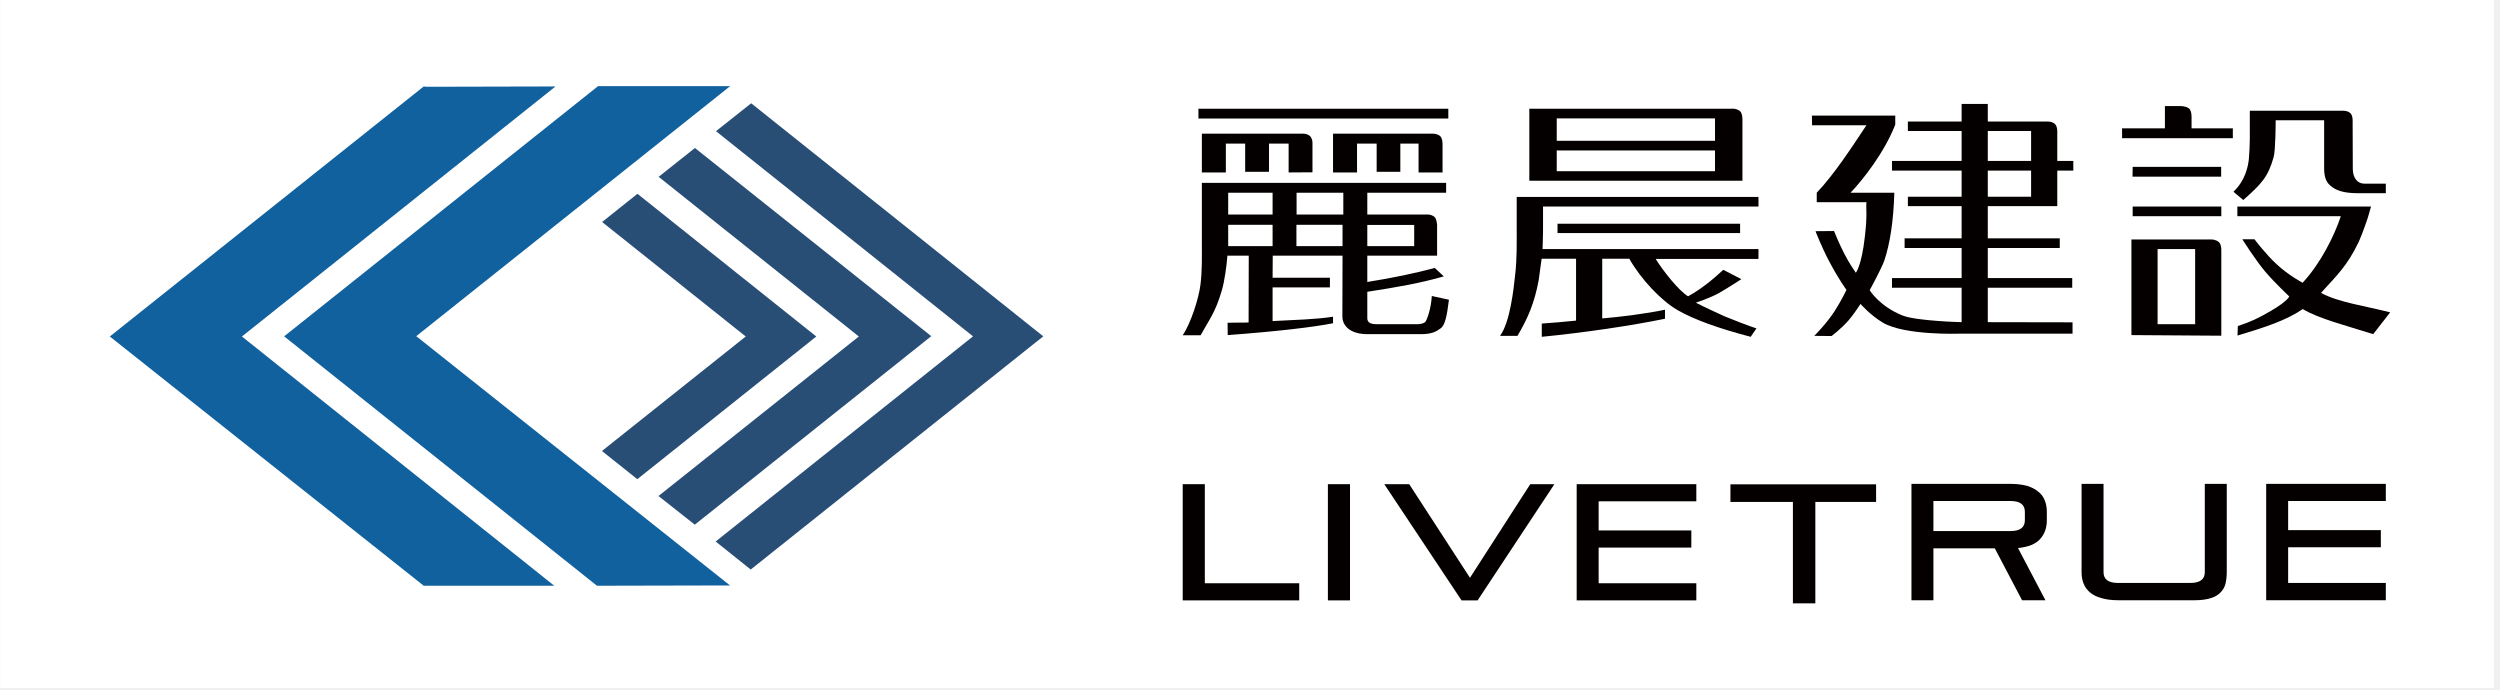
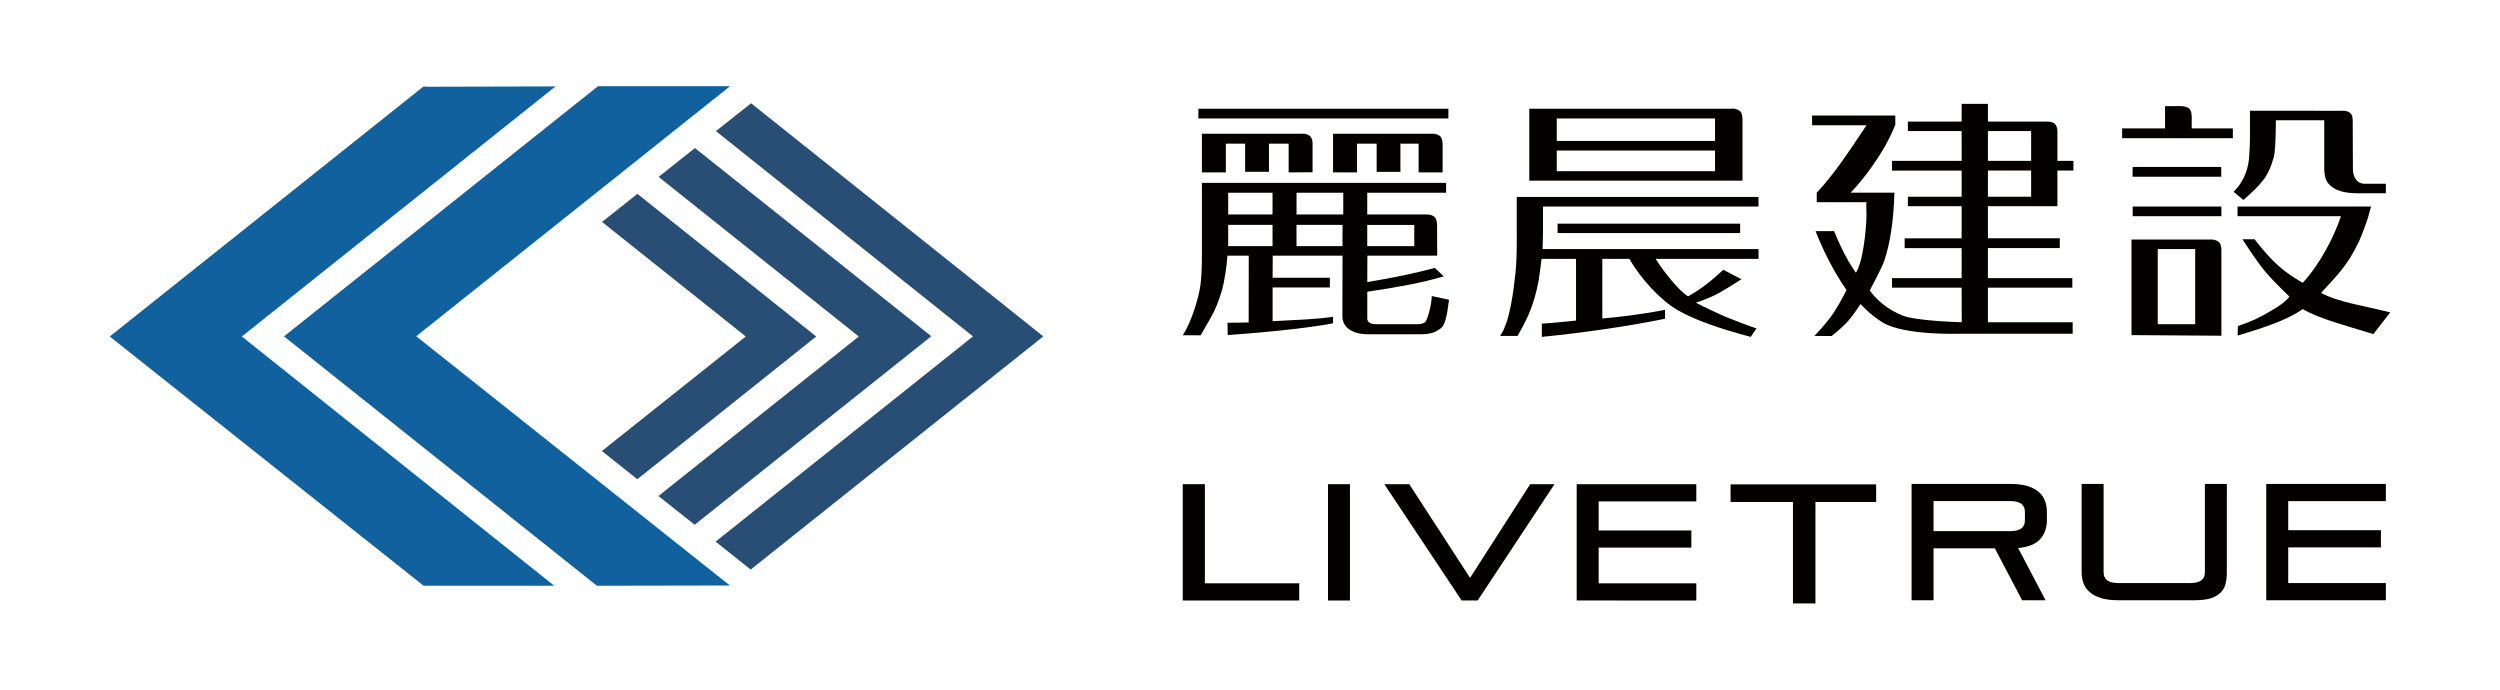
- <svg xmlns="http://www.w3.org/2000/svg" width="232" height="64" viewBox="34.24 3804.12 160.46 44.27" fill="none">
-   <defs>
-     <clipPath id="clip50_2065_114237">
-       <rect width="232" height="64" fill="white" transform="translate(34.24 3804.12) scale(0.69)" />
-     </clipPath>
-   </defs>
-   <g id="éºæ¨å»ºè¨­-13 1" clip-path="url(#clip50_2065_114237)">
-     <path id="Vector_2723" d="M194.7 3804.12H34.24V3848.39H194.7V3804.12Z" fill="white" />
-     <g id="Group_424">
-       <g id="Group_425">
-         <g id="Group_426">
-           <g id="Group_427">
-             <g id="Group_428">
-               <path id="Vector_2724" d="M147.11 3817.38H133.28V3818.84C133.28 3819.26 133.28 3818.9 133.25 3820.11H147.11V3820.74H140.51C140.98 3821.5 141.99 3822.78 142.59 3823.14C143.45 3822.67 144.19 3822.05 144.85 3821.44L146.01 3822.04C146.01 3822.04 145.16 3822.6 144.54 3822.95C143.97 3823.26 143.09 3823.55 143.09 3823.55C143.09 3823.55 143.6 3823.82 144.92 3824.42C146.52 3825.07 146.98 3825.2 146.98 3825.2L146.61 3825.74C144.5 3825.19 142.95 3824.62 141.94 3824.04C140.85 3823.42 139.54 3822.01 138.82 3820.73H137.08V3824.56C138.19 3824.47 139.95 3824.25 141.11 3824V3824.58C138.94 3825.03 135.86 3825.48 133.2 3825.74L133.2 3824.89C133.99 3824.84 134.57 3824.78 135.4 3824.7V3820.73H133.19C133.15 3820.99 133.04 3821.85 133 3822.11C132.72 3823.61 132.31 3824.53 131.64 3825.68L130.52 3825.68C131.16 3824.81 131.39 3822.73 131.5 3821.68C131.61 3820.66 131.59 3819.7 131.59 3818.84V3816.76H147.11V3817.38ZM145.36 3811.1C145.36 3811.1 145.66 3811.05 145.92 3811.25C146.09 3811.39 146.08 3811.81 146.08 3811.81V3815.72H132.4V3811.1H145.36V3811.1ZM144.32 3811.72H134.16V3813.16H144.32V3811.72ZM144.32 3813.78H134.16V3815.11H144.32V3813.78ZM145.93 3819.08H134.21V3818.48H145.93V3819.08Z" fill="#040000" />
-             </g>
-             <g id="Group_429">
-               <path id="Vector_2725" d="M160.15 3811.92V3810.79H161.83V3811.92H165.65C165.65 3811.92 165.97 3811.91 166.14 3812.08C166.31 3812.25 166.29 3812.58 166.29 3812.58V3814.45H167.32V3815.07H166.29V3817.35H161.83V3819.42H166.45V3820.04H161.83V3821.97H167.25V3822.59H161.83V3824.8L167.27 3824.81L167.27 3825.54H159.99C159.99 3825.54 156.51 3825.66 155.11 3824.84C154.29 3824.36 153.66 3823.63 153.66 3823.63C153.66 3823.63 153.2 3824.34 152.88 3824.7C152.38 3825.26 151.8 3825.69 151.8 3825.69L150.69 3825.68C150.69 3825.68 151.44 3824.94 151.98 3824.12C152.4 3823.47 152.76 3822.73 152.76 3822.73C152.76 3822.73 152.31 3822.14 151.65 3820.9C151.14 3819.93 150.77 3818.96 150.77 3818.96L151.96 3818.95C151.96 3818.95 152.27 3819.73 152.61 3820.39C152.94 3821.04 153.36 3821.63 153.36 3821.63C153.36 3821.63 153.73 3821.19 153.94 3819.3C154.11 3817.82 154 3817.6 154.04 3817.1H150.85V3816.49C151.97 3815.32 153.11 3813.56 154.04 3812.16H150.55L150.54 3811.54H155.89V3812.12C155.21 3813.87 153.86 3815.61 153.02 3816.49H155.83C155.78 3818.31 155.55 3819.77 155.18 3820.87C154.99 3821.39 154.25 3822.75 154.25 3822.75C154.25 3822.75 154.86 3823.77 156.35 3824.37C157.25 3824.73 160.15 3824.8 160.15 3824.8L160.15 3822.59H155.68V3821.97H160.15V3820.04H156.49V3819.42H160.15V3817.35H156.7V3816.75H160.15V3815.07H155.68V3814.45H160.15V3812.53H156.7V3811.92H160.15ZM161.83 3814.45H164.61V3812.53H161.83V3814.45ZM161.83 3816.75H164.61V3815.07H161.83V3816.75Z" fill="#040000" />
-             </g>
-             <g id="Group_430">
-               <path id="Vector_2726" d="M174.91 3811.76V3812.36H177.56V3812.99H170.45V3812.36H173.2V3810.93L174.08 3810.93C174.08 3810.93 174.49 3810.9 174.73 3811.07C174.95 3811.22 174.91 3811.76 174.91 3811.76ZM176.82 3820.14V3825.67L171.05 3825.63V3819.49H176.19C176.19 3819.49 176.47 3819.49 176.66 3819.66C176.82 3819.79 176.82 3820.14 176.82 3820.14ZM176.81 3814.83L176.81 3815.46H171.12L171.13 3814.83H176.81ZM176.82 3818H171.13V3817.38H176.82V3818ZM175.14 3820.11H172.73V3824.93H175.14V3820.11ZM185.25 3811.94L185.26 3814.96C185.26 3815.51 185.54 3815.91 186 3815.91H187.38V3816.52H185.54C184.82 3816.52 184.28 3816.39 183.94 3816.13C183.59 3815.89 183.42 3815.56 183.42 3814.93V3811.84H180.31C180.31 3811.84 180.31 3813.73 180.18 3814.2C179.82 3815.49 179.4 3815.92 178.23 3816.96L177.6 3816.43C178.37 3815.69 178.54 3814.8 178.59 3814.31C178.67 3813.3 178.65 3812.91 178.65 3811.23L184.54 3811.23C184.54 3811.23 184.89 3811.19 185.1 3811.38C185.28 3811.54 185.25 3811.94 185.25 3811.94ZM185.49 3817.38H186.43L186.22 3818.11C186.22 3818.11 185.88 3819.13 185.64 3819.65C184.89 3821.2 184.28 3821.75 183.22 3822.92C184.27 3823.51 186.05 3823.76 187.66 3824.17L186.57 3825.57C184.81 3825.01 183.08 3824.58 182.05 3823.96C181 3824.68 179.63 3825.13 177.86 3825.66L177.88 3825.05C178.71 3824.78 179.21 3824.54 180.03 3824.06C181.1 3823.43 181.18 3823.15 181.18 3823.15C181.18 3823.15 180.21 3822.23 179.65 3821.57C179.02 3820.83 178.17 3819.48 178.17 3819.48H178.95C178.95 3819.48 179.67 3820.44 180.37 3821.08C181.15 3821.81 182.04 3822.27 182.04 3822.27C183.21 3821.01 184.09 3819.22 184.49 3818H177.85V3817.38H185.49Z" fill="#040000" />
-             </g>
-             <g id="Group_431">
-               <path id="Vector_2727" d="M127.2 3811.1H111.16V3811.73H127.2V3811.1ZM126.67 3812.85C126.45 3812.67 126.11 3812.7 126.11 3812.7H119.8V3815.19H121.34V3813.34H122.6V3815.15H124.12V3813.34H125.29V3815.19H126.83V3813.38C126.83 3813.38 126.84 3813 126.67 3812.85ZM125.81 3817.89H122V3816.49H127.06V3815.86H111.38V3819.85C111.38 3820.6 111.4 3821.51 111.29 3822.39C111.19 3823.24 110.68 3824.86 110.15 3825.64L111.3 3825.64C111.86 3824.62 112.24 3824.2 112.66 3822.77C112.83 3822.2 112.98 3821.13 113.02 3820.53H114.39L114.38 3824.82C113.93 3824.84 113.5 3824.82 113.03 3824.84L113.04 3825.63C116.17 3825.4 118.54 3825.12 119.8 3824.87V3824.45C118.65 3824.63 117.36 3824.65 115.92 3824.73V3822.57H119.6V3821.95H115.92L115.93 3820.53H120.41L120.4 3824.41C120.4 3824.76 120.53 3825.03 120.83 3825.26C121.11 3825.46 121.51 3825.57 122 3825.57H125.44C126.12 3825.57 126.42 3825.41 126.69 3825.21C126.99 3825.02 127.11 3824.41 127.24 3823.36L126.14 3823.12C126.1 3823.92 125.82 3824.7 125.71 3824.8C125.59 3824.88 125.44 3824.93 125.22 3824.93H122.59C122.18 3824.93 122 3824.8 122 3824.55V3822.85C123.95 3822.55 125.43 3822.29 126.91 3821.86L126.33 3821.32C125.14 3821.64 123.7 3821.95 122 3822.22L122 3820.53H126.48L126.48 3818.49M122 3818.56H125.01V3819.92H122V3818.56ZM115.92 3819.92H113.07V3818.55H115.92V3819.92ZM115.92 3817.89H113.07V3816.49H115.92V3817.89ZM120.41 3819.92H117.45V3818.55H120.41V3819.92ZM120.46 3817.89H117.46V3816.49H120.46V3817.89ZM126.47 3818.49C126.47 3818.49 126.45 3818.16 126.31 3818.04C126.08 3817.86 125.81 3817.89 125.81 3817.89M118.48 3815.18V3813.36C118.48 3813.36 118.51 3813.05 118.32 3812.85C118.11 3812.68 117.84 3812.7 117.84 3812.7H111.38V3815.19H112.92V3813.34H114.16V3815.15H115.69V3813.34H116.95V3815.19L118.48 3815.18Z" fill="#040000" />
+ <svg xmlns="http://www.w3.org/2000/svg" width="232" height="64" viewBox="0 0 232 64" fill="none">
+   <rect width="232" height="64" fill="#515151" />
+   <g id="pc">
+     <path d="M-4491.5 -23758C-4491.5 -23759.1 -4490.6 -23760 -4489.5 -23760H50716.5C50717.6 -23760 50718.5 -23759.1 50718.5 -23758V12012C50718.5 12013.1 50717.6 12014 50716.5 12014H-4489.5C-4490.6 12014 -4491.5 12013.1 -4491.5 12012V-23758Z" fill="#888888" />
+     <path d="M-4489.5 -23760V-23759H50716.5V-23760V-23761H-4489.5V-23760ZM50718.5 -23758H50717.5V12012H50718.5H50719.5V-23758H50718.5ZM50716.5 12014V12013H-4489.5V12014V12015H50716.5V12014ZM-4491.5 12012H-4490.5V-23758H-4491.5H-4492.5V12012H-4491.5ZM-4489.5 12014V12013C-4490.05 12013 -4490.5 12012.6 -4490.5 12012H-4491.5H-4492.5C-4492.5 12013.7 -4491.16 12015 -4489.5 12015V12014ZM50718.5 12012H50717.5C50717.5 12012.6 50717.1 12013 50716.5 12013V12014V12015C50718.2 12015 50719.5 12013.7 50719.5 12012H50718.5ZM50716.5 -23760V-23759C50717.1 -23759 50717.5 -23758.6 50717.5 -23758H50718.5H50719.5C50719.5 -23759.7 50718.2 -23761 50716.5 -23761V-23760ZM-4489.5 -23760V-23761C-4491.16 -23761 -4492.5 -23759.7 -4492.5 -23758H-4491.5H-4490.5C-4490.5 -23758.6 -4490.05 -23759 -4489.5 -23759V-23760Z" fill="black" fill-opacity="0.1" />
+     <g id="ç¥ç¦è©&amp;LOGO">
+       <path d="M-3626.5 -8113C-3626.5 -8114.1 -3625.6 -8115 -3624.5 -8115H1969.5C1970.6 -8115 1971.5 -8114.1 1971.5 -8113V3173C1971.5 3174.1 1970.6 3175 1969.5 3175H-3624.5C-3625.6 3175 -3626.5 3174.1 -3626.5 3173V-8113Z" fill="#6E6E6E" />
+       <path d="M-3624.5 -8115V-8114H1969.5V-8115V-8116H-3624.5V-8115ZM1971.5 -8113H1970.5V3173H1971.5H1972.5V-8113H1971.5ZM1969.5 3175V3174H-3624.5V3175V3176H1969.5V3175ZM-3626.5 3173H-3625.5V-8113H-3626.5H-3627.5V3173H-3626.5ZM-3624.5 3175V3174C-3625.05 3174 -3625.5 3173.55 -3625.5 3173H-3626.5H-3627.5C-3627.5 3174.66 -3626.16 3176 -3624.5 3176V3175ZM1971.5 3173H1970.5C1970.5 3173.55 1970.05 3174 1969.5 3174V3175V3176C1971.16 3176 1972.5 3174.66 1972.5 3173H1971.5ZM1969.5 -8115V-8114C1970.05 -8114 1970.5 -8113.55 1970.5 -8113H1971.5H1972.5C1972.5 -8114.66 1971.16 -8116 1969.5 -8116V-8115ZM-3624.5 -8115V-8116C-3626.16 -8116 -3627.5 -8114.66 -3627.5 -8113H-3626.5H-3625.5C-3625.5 -8113.55 -3625.05 -8114 -3624.5 -8114V-8115Z" fill="white" fill-opacity="0.1" />
+       <g id="pcç¥ç¦è©0824">
+         <g id="å¡è­°å¤¥ä¼´_03_3">
+           <mask id="path-5-inside-1_2065_114237" fill="white">
+             <path d="M-49.5 -17H1006.5V81H-49.5V-17Z" />
+           </mask>
+           <path d="M-49.5 -17H1006.5V81H-49.5V-17Z" fill="white" />
+           <path d="M1006.5 81V80H-49.5V81V82H1006.5V81Z" fill="#D9D9D9" mask="url(#path-5-inside-1_2065_114237)" />
+           <g id="éºæ¨å»ºè¨­-13 1" clip-path="url(#clip0_2065_114237)">
+             <path id="Vector" d="M232 0H0V64H232V0Z" fill="white" />
+             <g id="Group">
+               <g id="Group_2">
+                 <g id="Group_3">
+                   <g id="Group_4">
+                     <g id="Group_5">
+                       <path id="Vector_2" d="M163.187 19.169H143.192V21.284C143.192 21.895 143.192 21.369 143.152 23.116H163.193V24.023H153.644C154.332 25.134 155.787 26.983 156.651 27.503C157.896 26.819 158.97 25.927 159.919 25.037L161.607 25.912C161.607 25.912 160.374 26.715 159.47 27.218C158.646 27.678 157.379 28.093 157.379 28.093C157.379 28.093 158.118 28.488 160.022 29.355C162.335 30.282 163.003 30.477 163.003 30.477L162.466 31.262C159.425 30.462 157.18 29.642 155.714 28.796C154.14 27.904 152.241 25.86 151.212 24.021H148.694V29.555C150.294 29.424 152.834 29.102 154.517 28.747V29.578C151.374 30.233 146.929 30.887 143.084 31.262L143.078 30.035C144.215 29.963 145.062 29.866 146.255 29.75V24.021H143.061C143.007 24.396 142.856 25.639 142.788 26.017C142.384 28.18 141.799 29.509 140.824 31.177L139.207 31.174C140.131 29.907 140.463 26.904 140.628 25.389C140.787 23.913 140.753 22.529 140.753 21.282V18.276H163.187V19.169ZM160.657 10.086C160.657 10.086 161.103 10.012 161.467 10.306C161.72 10.508 161.703 11.121 161.703 11.121V16.768H141.918V10.088H160.657V10.086ZM159.154 10.991H144.467V13.076H159.154V10.991ZM159.154 13.969H144.467V15.889H159.154V13.969ZM161.487 21.631H144.544V20.756H161.487V21.631Z" fill="#040000" />
+                     </g>
+                     <g id="Group_6">
+                       <path id="Vector_3" d="M182.041 11.284V9.641H184.479V11.284H189.989C189.989 11.284 190.467 11.27 190.699 11.503C190.949 11.756 190.929 12.236 190.929 12.236V14.93H192.415V15.828H190.929V19.133H184.478V22.114H191.148V23.023H184.478V25.811H192.313V26.697H184.478V29.906L192.342 29.909L192.345 30.972H181.813C181.813 30.972 176.78 31.143 174.762 29.955C173.568 29.256 172.659 28.213 172.659 28.213C172.659 28.213 172.002 29.231 171.534 29.759C170.806 30.563 169.971 31.18 169.971 31.18L168.365 31.177C168.365 31.177 169.459 30.097 170.238 28.909C170.84 27.98 171.36 26.905 171.36 26.905C171.36 26.905 170.703 26.058 169.76 24.257C169.021 22.856 168.484 21.449 168.484 21.449L170.204 21.446C170.204 21.446 170.653 22.563 171.145 23.518C171.625 24.459 172.222 25.311 172.222 25.311C172.222 25.311 172.762 24.683 173.069 21.949C173.311 19.803 173.149 19.496 173.205 18.766H168.593V17.88C170.221 16.186 171.861 13.643 173.211 11.625H168.164L168.158 10.721H175.885V11.568C174.908 14.095 172.955 16.615 171.739 17.88H175.803C175.726 20.512 175.396 22.629 174.854 24.223C174.581 24.976 173.518 26.94 173.518 26.94C173.518 26.94 174.402 28.409 176.553 29.279C177.849 29.802 182.049 29.904 182.049 29.904L182.041 26.698H175.581V25.812H182.041V23.024H176.752V22.115H182.041V19.134H177.051V18.256H182.041V15.829H175.581V14.93H182.041V12.165H177.051V11.284H182.041ZM184.479 14.93H188.489V12.165H184.479V14.93ZM184.479 18.255H188.489V15.828H184.479V18.255Z" fill="#040000" />
+                     </g>
+                     <g id="Group_7">
+                       <path id="Vector_4" d="M203.39 11.041V11.916H207.209V12.825H196.933V11.916H200.917V9.85L202.182 9.847C202.182 9.847 202.776 9.807 203.123 10.043C203.447 10.265 203.39 11.041 203.39 11.041ZM206.146 23.164V31.155L197.802 31.098V22.226H205.231C205.231 22.226 205.64 22.226 205.913 22.462C206.141 22.661 206.146 23.164 206.146 23.164ZM206.129 15.489L206.135 16.398H197.899L197.913 15.489H206.129ZM206.146 20.061H197.913V19.169H206.146V20.061ZM203.714 23.116H200.238V30.087H203.714V23.116ZM218.332 11.305L218.349 15.673C218.349 16.466 218.758 17.051 219.415 17.051H221.407V17.932H218.753C217.721 17.932 216.94 17.745 216.446 17.369C215.934 17.014 215.69 16.534 215.69 15.624V11.159H211.2C211.2 11.159 211.2 13.89 211.01 14.572C210.49 16.442 209.87 17.064 208.188 18.559L207.273 17.8C208.381 16.723 208.637 15.441 208.705 14.739C208.827 13.273 208.796 12.713 208.796 10.275L217.313 10.281C217.313 10.281 217.813 10.227 218.117 10.503C218.372 10.726 218.332 11.305 218.332 11.305ZM218.679 19.169H220.035L219.742 20.223C219.742 20.223 219.253 21.695 218.895 22.448C217.812 24.693 216.94 25.486 215.397 27.18C216.912 28.027 219.487 28.399 221.817 28.99L220.245 31.005C217.696 30.206 215.195 29.578 213.703 28.686C212.183 29.718 210.205 30.371 207.653 31.147L207.676 30.258C208.872 29.866 209.597 29.519 210.788 28.823C212.331 27.925 212.445 27.513 212.445 27.513C212.445 27.513 211.047 26.183 210.234 25.225C209.328 24.156 208.1 22.201 208.1 22.201H209.222C209.222 22.201 210.262 23.588 211.28 24.52C212.411 25.569 213.698 26.242 213.698 26.242C215.383 24.415 216.651 21.829 217.242 20.061H207.642V19.169H218.679Z" fill="#040000" />
+                     </g>
+                     <g id="Group_8">
+                       <path id="Vector_5" d="M134.412 10.09H111.208V10.996H134.412V10.09ZM133.636 12.628C133.318 12.361 132.835 12.409 132.835 12.409H123.707V16.001H125.929V13.335H127.754V15.947H129.959V13.335H131.647V16.001H133.875V13.386C133.875 13.386 133.886 12.844 133.636 12.628ZM132.391 19.903H126.881V17.885H134.199V16.973H111.538V22.745C111.538 23.825 111.561 25.149 111.407 26.408C111.254 27.647 110.52 29.989 109.759 31.111L111.419 31.117C112.232 29.633 112.777 29.037 113.386 26.971C113.63 26.147 113.852 24.598 113.909 23.723H115.884L115.876 29.924C115.225 29.95 114.592 29.935 113.912 29.953L113.929 31.095C118.456 30.771 121.889 30.356 123.708 30.004V29.396C122.048 29.649 120.184 29.689 118.098 29.805V26.679H123.412V25.775H118.098L118.109 23.723H124.586L124.575 29.341C124.575 29.838 124.765 30.236 125.203 30.563C125.607 30.847 126.175 31.018 126.883 31.018H131.868C132.845 31.018 133.286 30.779 133.667 30.495C134.099 30.219 134.281 29.341 134.468 27.815L132.871 27.474C132.814 28.625 132.411 29.756 132.249 29.901C132.084 30.012 131.868 30.086 131.542 30.086H127.748C127.151 30.086 126.884 29.901 126.884 29.543V27.073C129.703 26.652 131.843 26.274 133.986 25.644L133.145 24.863C131.434 25.329 129.345 25.775 126.884 26.176L126.892 23.723H133.372L133.361 20.782M126.881 20.875H131.246V22.844H126.881V20.875ZM118.091 22.839H113.976V20.869H118.091V22.839ZM118.091 19.903H113.976V17.885H118.091V19.903ZM124.584 22.839H120.316V20.869H124.584V22.839ZM124.655 19.903H120.318V17.885H124.655V19.903ZM133.357 20.781C133.357 20.781 133.328 20.298 133.124 20.13C132.794 19.869 132.391 19.903 132.391 19.903M121.805 15.984V13.355C121.805 13.355 121.848 12.914 121.569 12.627C121.268 12.374 120.881 12.408 120.881 12.408H111.537V16H113.759V13.334H115.549V15.946H117.76V13.334H119.587V16L121.805 15.984Z" fill="#040000" />
+                     </g>
+                   </g>
+                   <g id="Group_9">
+                     <g id="Group_10">
+                       <path id="Vector_6" d="M210.307 55.702V44.908H221.408V46.503H212.347V49.201H220.949V50.796H212.347V54.108H221.408V55.703L210.307 55.702Z" fill="#040000" />
+                       <path id="Vector_7" d="M187.651 55.702L185.121 50.888H179.433V55.702H177.394V44.908H186.563C187.176 44.908 187.698 44.972 188.127 45.1C188.556 45.228 188.906 45.407 189.177 45.637C189.448 45.867 189.645 46.141 189.767 46.457C189.89 46.774 189.951 47.127 189.951 47.515V48.282C189.951 48.977 189.746 49.557 189.338 50.022C188.929 50.487 188.244 50.766 187.283 50.858L189.828 55.703L187.651 55.702ZM187.912 47.499C187.912 46.835 187.462 46.502 186.563 46.502H179.433V49.292H186.563C187.462 49.292 187.912 48.96 187.912 48.295V47.499Z" fill="#040000" />
+                       <path id="Vector_8" d="M196.564 55.702C195.951 55.702 195.429 55.638 195 55.51C194.571 55.382 194.22 55.203 193.95 54.973C193.679 54.743 193.482 54.47 193.36 54.153C193.237 53.836 193.176 53.484 193.176 53.095V44.907H195.215V53.11C195.215 53.775 195.665 54.107 196.564 54.107H203.264C204.163 54.107 204.613 53.775 204.613 53.11V44.907H206.652V53.095C206.652 53.484 206.614 53.836 206.537 54.153C206.46 54.47 206.312 54.743 206.092 54.973C205.872 55.203 205.571 55.382 205.187 55.51C204.804 55.638 204.305 55.702 203.692 55.702H196.564Z" fill="#040000" />
+                     </g>
+                     <g id="Group_11">
+                       <path id="Vector_9" d="M146.316 55.726V44.932H157.417V46.527H148.356V49.225H156.958V50.82H148.356V54.132H157.417V55.727L146.316 55.726Z" fill="#040000" />
+                       <path id="Vector_10" d="M123.237 55.726V44.932H125.276V55.726H123.237Z" fill="#040000" />
+                       <path id="Vector_11" d="M109.759 55.726V44.932H111.814V54.131H120.569V55.726H109.759Z" fill="#040000" />
+                       <path id="Vector_12" d="M135.641 55.726L128.465 44.932H130.78L136.422 53.626L142.003 44.932H144.257L137.127 55.726H135.641Z" fill="#040000" />
+                     </g>
+                     <path id="Vector_13" d="M166.386 55.999V46.583H160.595V44.951H174.107V46.583H168.473V55.999H166.386Z" fill="#040000" />
+                   </g>
+                 </g>
+                 <g id="Group_12">
+                   <path id="Vector_14" fill-rule="evenodd" clip-rule="evenodd" d="M69.663 52.857L96.82 31.218L69.699 9.581L66.436 12.168L90.292 31.22L66.407 50.262L69.663 52.857Z" fill="#294E76" />
+                   <path id="Vector_15" fill-rule="evenodd" clip-rule="evenodd" d="M64.466 48.697L86.427 31.204L64.491 13.739L61.118 16.416L79.693 31.226L61.1 46.03L64.466 48.697Z" fill="#294E76" />
+                   <path id="Vector_16" fill-rule="evenodd" clip-rule="evenodd" d="M59.142 44.474L75.746 31.227L59.151 17.988L55.867 20.595L69.206 31.227L55.855 41.855L59.142 44.474Z" fill="#294E76" />
+                   <path id="Vector_17" fill-rule="evenodd" clip-rule="evenodd" d="M39.309 8.019L10.183 31.227L39.309 54.355H51.428L22.444 31.227L51.552 8.019L39.569 8.049L39.309 8.019Z" fill="#11619E" />
+                   <path id="Vector_18" fill-rule="evenodd" clip-rule="evenodd" d="M55.492 8L26.355 31.215L55.392 54.359L67.734 54.335L38.626 31.204L67.749 8H55.492Z" fill="#11619E" />
+                 </g>
+               </g>
            </g>
          </g>
-           <g id="Group_432">
-             <g id="Group_433">
-               <path id="Vector_2728" d="M179.7 3842.65V3835.18H187.38V3836.28H181.11V3838.15H187.06V3839.25H181.11V3841.54H187.38V3842.65L179.7 3842.65Z" fill="#040000" />
-               <path id="Vector_2729" d="M164.03 3842.65L162.28 3839.32H158.34V3842.65H156.93V3835.18H163.28C163.7 3835.18 164.06 3835.23 164.36 3835.31C164.65 3835.4 164.9 3835.53 165.08 3835.69C165.27 3835.84 165.41 3836.03 165.49 3836.25C165.58 3836.47 165.62 3836.72 165.62 3836.98V3837.52C165.62 3838 165.48 3838.4 165.19 3838.72C164.91 3839.04 164.44 3839.23 163.77 3839.3L165.53 3842.65L164.03 3842.65ZM164.21 3836.97C164.21 3836.51 163.9 3836.28 163.28 3836.28H158.34V3838.21H163.28C163.9 3838.21 164.21 3837.98 164.21 3837.52V3836.97Z" fill="#040000" />
-               <path id="Vector_2730" d="M170.19 3842.65C169.77 3842.65 169.41 3842.6 169.11 3842.51C168.81 3842.43 168.57 3842.3 168.38 3842.14C168.2 3841.98 168.06 3841.8 167.98 3841.58C167.89 3841.36 167.85 3841.11 167.85 3840.84V3835.18H169.26V3840.85C169.26 3841.31 169.57 3841.54 170.19 3841.54H174.83C175.45 3841.54 175.76 3841.31 175.76 3840.85V3835.18H177.17V3840.84C177.17 3841.11 177.14 3841.36 177.09 3841.58C177.04 3841.8 176.93 3841.98 176.78 3842.14C176.63 3842.3 176.42 3842.43 176.16 3842.51C175.89 3842.6 175.55 3842.65 175.12 3842.65H170.19Z" fill="#040000" />
-             </g>
-             <g id="Group_434">
-               <path id="Vector_2731" d="M135.44 3842.66V3835.2H143.12V3836.3H136.85V3838.17H142.8V3839.27H136.85V3841.56H143.12V3842.66L135.44 3842.66Z" fill="#040000" />
-               <path id="Vector_2732" d="M119.47 3842.66V3835.2H120.89V3842.66H119.47Z" fill="#040000" />
-               <path id="Vector_2733" d="M110.15 3842.66V3835.2H111.57V3841.56H117.63V3842.66H110.15Z" fill="#040000" />
-               <path id="Vector_2734" d="M128.05 3842.66L123.09 3835.2H124.69L128.59 3841.21L132.46 3835.2H134.01L129.08 3842.66H128.05Z" fill="#040000" />
-             </g>
-             <path id="Vector_2735" d="M149.32 3842.85V3836.34H145.31V3835.21H154.66V3836.34H150.76V3842.85H149.32Z" fill="#040000" />
-           </g>
-         </g>
-         <g id="Group_435">
-           <path id="Vector_2736" fill-rule="evenodd" clip-rule="evenodd" d="M82.42 3840.68L101.2 3825.71L82.45 3810.75L80.19 3812.54L96.69 3825.71L80.17 3838.88L82.42 3840.68Z" fill="#294E76" />
-           <path id="Vector_2737" fill-rule="evenodd" clip-rule="evenodd" d="M78.83 3837.8L94.01 3825.7L78.84 3813.62L76.51 3815.47L89.36 3825.72L76.5 3835.96L78.83 3837.8Z" fill="#294E76" />
-           <path id="Vector_2738" fill-rule="evenodd" clip-rule="evenodd" d="M75.14 3834.88L86.63 3825.72L75.15 3816.56L72.88 3818.37L82.1 3825.72L72.87 3833.07L75.14 3834.88Z" fill="#294E76" />
-           <path id="Vector_2739" fill-rule="evenodd" clip-rule="evenodd" d="M61.43 3809.67L41.28 3825.72L61.43 3841.72H69.81L49.76 3825.72L69.89 3809.67L61.6 3809.69L61.43 3809.67Z" fill="#11619E" />
-           <path id="Vector_2740" fill-rule="evenodd" clip-rule="evenodd" d="M72.62 3809.65L52.47 3825.71L72.55 3841.72L81.09 3841.7L60.95 3825.7L81.1 3809.65H72.62Z" fill="#11619E" />
        </g>
      </g>
    </g>
  </g>
+   <defs>
+     <clipPath id="clip0_2065_114237">
+       <rect width="232" height="64" fill="white" />
+     </clipPath>
+   </defs>
</svg>
